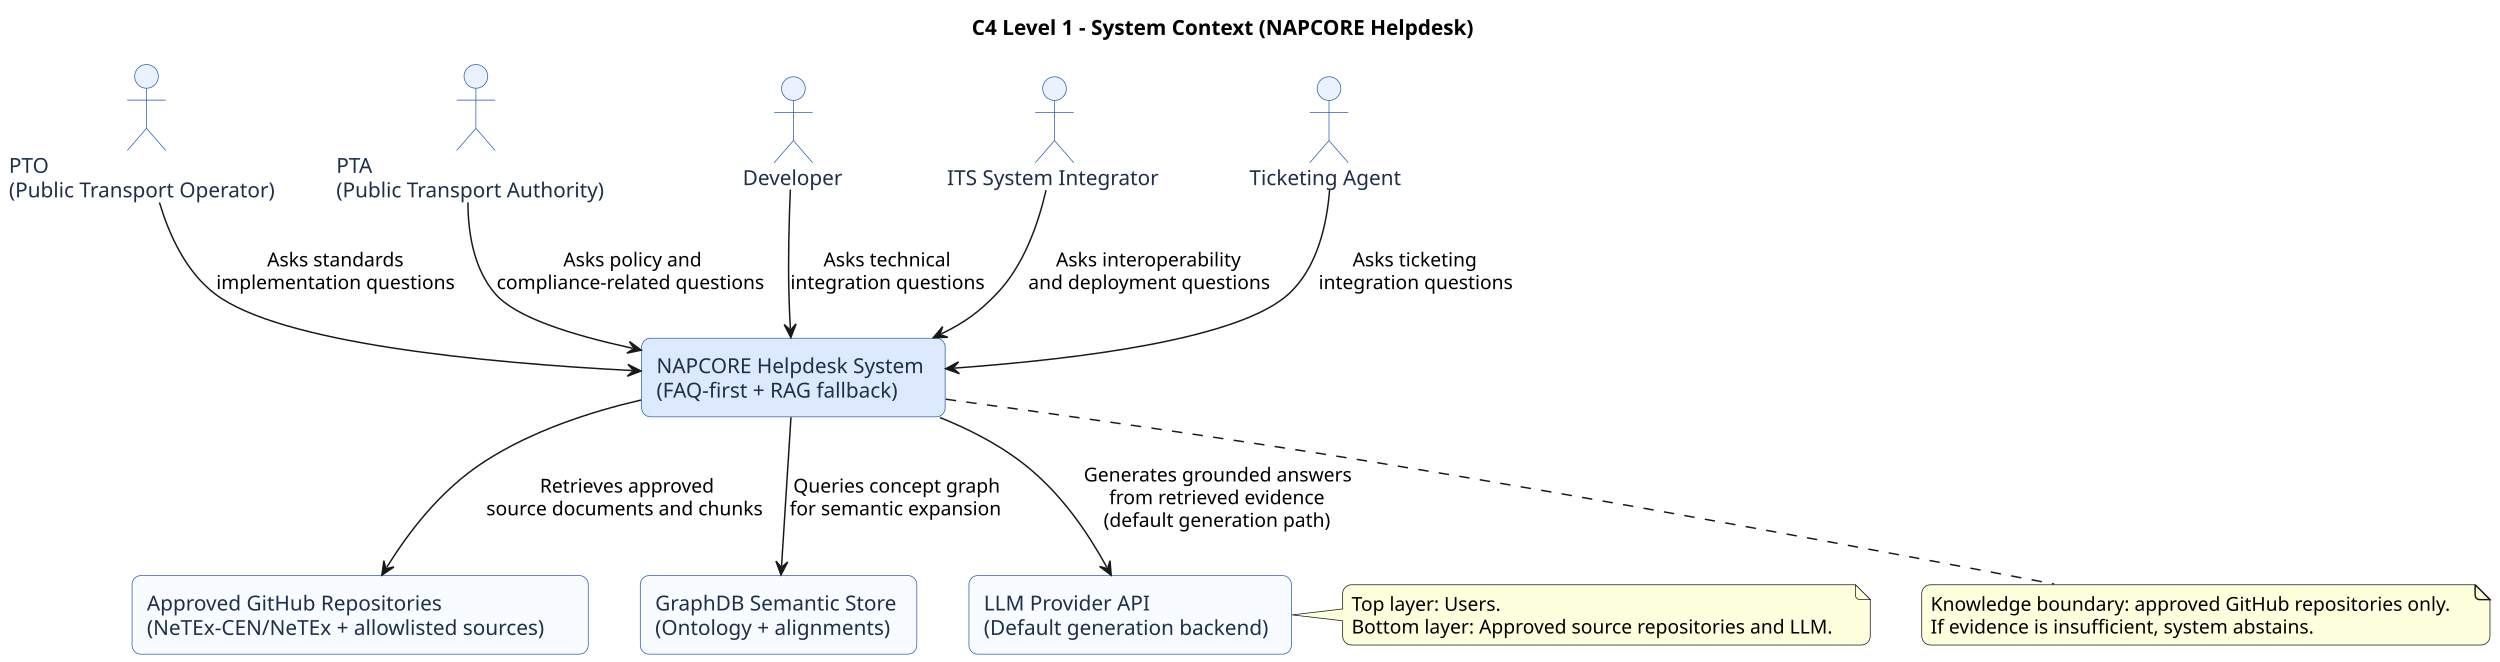
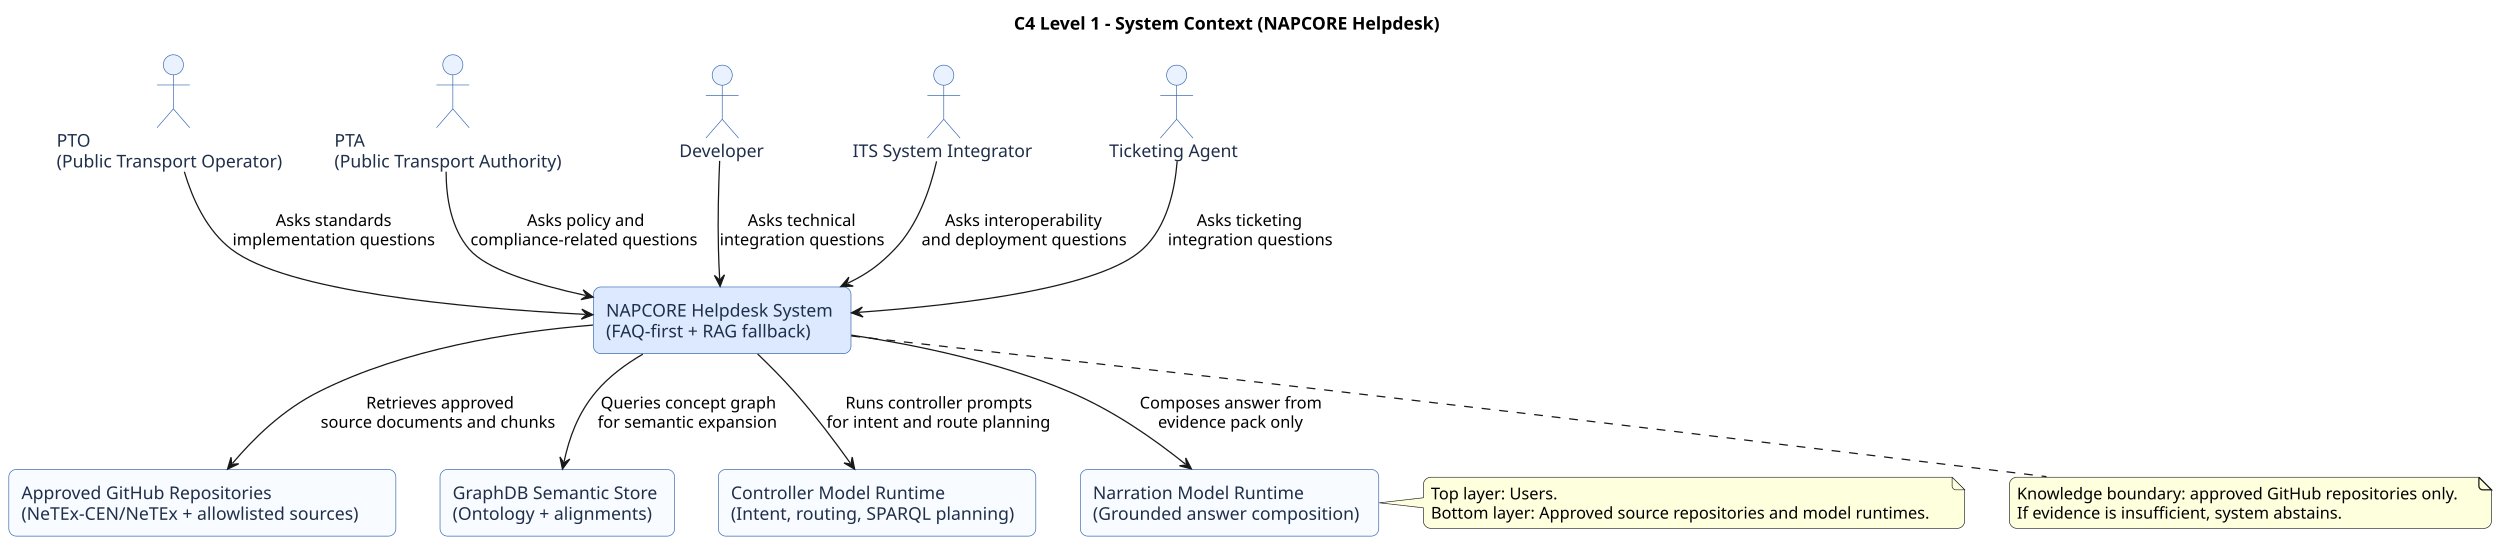
- <svg xmlns="http://www.w3.org/2000/svg" contentStyleType="text/css" data-diagram-type="DESCRIPTION" height="446px" preserveAspectRatio="none" style="width:1685px;height:446px;background:#FFFFFF;" version="1.1" viewBox="0 0 1685 446" width="1685px" zoomAndPan="magnify">
+ <svg xmlns="http://www.w3.org/2000/svg" contentStyleType="text/css" data-diagram-type="DESCRIPTION" height="431px" preserveAspectRatio="none" style="width:1986px;height:431px;background:#FFFFFF;" version="1.1" viewBox="0 0 1986 431" width="1986px" zoomAndPan="magnify">
  <defs />
  <g>
    <g class="title" data-source-line="1">
-       <text fill="#000000" font-family="sans-serif" font-size="14" font-weight="bold" lengthAdjust="spacing" textLength="361.361" x="654.938" y="23.535">C4 Level 1 - System Context (NAPCORE Helpdesk)</text>
+       <text fill="#000000" font-family="sans-serif" font-size="14" font-weight="bold" lengthAdjust="spacing" textLength="361.361" x="805.433" y="23.535">C4 Level 1 - System Context (NAPCORE Helpdesk)</text>
    </g>
    <g class="entity" data-entity="PTO" data-source-line="16" data-uid="ent0002" id="entity_PTO">
-       <ellipse cx="98.747" cy="51.488" fill="#EAF2FF" rx="8" ry="8" style="stroke:#2B5FAB;stroke-width:0.5;" />
-       <path d="M98.747,59.488 L98.747,86.488 M85.747,67.488 L111.747,67.488 M98.747,86.488 L85.747,101.488 M98.747,86.488 L111.747,101.488" fill="none" style="stroke:#2B5FAB;stroke-width:0.5;" />
-       <text fill="#1F2F4A" font-family="sans-serif" font-size="14" lengthAdjust="spacing" textLength="27.467" x="6" y="116.523">PTO</text>
-       <text fill="#1F2F4A" font-family="sans-serif" font-size="14" lengthAdjust="spacing" textLength="185.493" x="6" y="133.012">(Public Transport Operator)</text>
+       <ellipse cx="137.737" cy="51.488" fill="#EAF2FF" rx="8" ry="8" style="stroke:#2B5FAB;stroke-width:0.5;" />
+       <path d="M137.737,59.488 L137.737,86.488 M124.737,67.488 L150.737,67.488 M137.737,86.488 L124.737,101.488 M137.737,86.488 L150.737,101.488" fill="none" style="stroke:#2B5FAB;stroke-width:0.5;" />
+       <text fill="#1F2F4A" font-family="sans-serif" font-size="14" lengthAdjust="spacing" textLength="27.467" x="44.99" y="116.523">PTO</text>
+       <text fill="#1F2F4A" font-family="sans-serif" font-size="14" lengthAdjust="spacing" textLength="185.493" x="44.99" y="133.012">(Public Transport Operator)</text>
    </g>
    <g class="entity" data-entity="PTA" data-source-line="17" data-uid="ent0003" id="entity_PTA">
-       <ellipse cx="320.75" cy="51.488" fill="#EAF2FF" rx="8" ry="8" style="stroke:#2B5FAB;stroke-width:0.5;" />
-       <path d="M320.75,59.488 L320.75,86.488 M307.75,67.488 L333.75,67.488 M320.75,86.488 L307.75,101.488 M320.75,86.488 L333.75,101.488" fill="none" style="stroke:#2B5FAB;stroke-width:0.5;" />
-       <text fill="#1F2F4A" font-family="sans-serif" font-size="14" lengthAdjust="spacing" textLength="26.25" x="226.66" y="116.523">PTA</text>
-       <text fill="#1F2F4A" font-family="sans-serif" font-size="14" lengthAdjust="spacing" textLength="188.18" x="226.66" y="133.012">(Public Transport Authority)</text>
+       <ellipse cx="359.74" cy="51.488" fill="#EAF2FF" rx="8" ry="8" style="stroke:#2B5FAB;stroke-width:0.5;" />
+       <path d="M359.74,59.488 L359.74,86.488 M346.74,67.488 L372.74,67.488 M359.74,86.488 L346.74,101.488 M359.74,86.488 L372.74,101.488" fill="none" style="stroke:#2B5FAB;stroke-width:0.5;" />
+       <text fill="#1F2F4A" font-family="sans-serif" font-size="14" lengthAdjust="spacing" textLength="26.25" x="265.65" y="116.523">PTA</text>
+       <text fill="#1F2F4A" font-family="sans-serif" font-size="14" lengthAdjust="spacing" textLength="188.18" x="265.65" y="133.012">(Public Transport Authority)</text>
    </g>
    <g class="entity" data-entity="DEV" data-source-line="18" data-uid="ent0004" id="entity_DEV">
-       <ellipse cx="534.749" cy="59.728" fill="#EAF2FF" rx="8" ry="8" style="stroke:#2B5FAB;stroke-width:0.5;" />
-       <path d="M534.749,67.728 L534.749,94.728 M521.749,75.728 L547.749,75.728 M534.749,94.728 L521.749,109.728 M534.749,94.728 L547.749,109.728" fill="none" style="stroke:#2B5FAB;stroke-width:0.5;" />
-       <text fill="#1F2F4A" font-family="sans-serif" font-size="14" lengthAdjust="spacing" textLength="68.318" x="500.59" y="124.763">Developer</text>
+       <ellipse cx="573.739" cy="59.728" fill="#EAF2FF" rx="8" ry="8" style="stroke:#2B5FAB;stroke-width:0.5;" />
+       <path d="M573.739,67.728 L573.739,94.728 M560.739,75.728 L586.739,75.728 M573.739,94.728 L560.739,109.728 M573.739,94.728 L586.739,109.728" fill="none" style="stroke:#2B5FAB;stroke-width:0.5;" />
+       <text fill="#1F2F4A" font-family="sans-serif" font-size="14" lengthAdjust="spacing" textLength="68.318" x="539.58" y="124.763">Developer</text>
    </g>
    <g class="entity" data-entity="INTEGRATOR" data-source-line="19" data-uid="ent0005" id="entity_INTEGRATOR">
-       <ellipse cx="710.747" cy="59.728" fill="#EAF2FF" rx="8" ry="8" style="stroke:#2B5FAB;stroke-width:0.5;" />
-       <path d="M710.747,67.728 L710.747,94.728 M697.747,75.728 L723.747,75.728 M710.747,94.728 L697.747,109.728 M710.747,94.728 L723.747,109.728" fill="none" style="stroke:#2B5FAB;stroke-width:0.5;" />
-       <text fill="#1F2F4A" font-family="sans-serif" font-size="14" lengthAdjust="spacing" textLength="144.894" x="638.3" y="124.763">ITS System Integrator</text>
+       <ellipse cx="749.737" cy="59.728" fill="#EAF2FF" rx="8" ry="8" style="stroke:#2B5FAB;stroke-width:0.5;" />
+       <path d="M749.737,67.728 L749.737,94.728 M736.737,75.728 L762.737,75.728 M749.737,94.728 L736.737,109.728 M749.737,94.728 L762.737,109.728" fill="none" style="stroke:#2B5FAB;stroke-width:0.5;" />
+       <text fill="#1F2F4A" font-family="sans-serif" font-size="14" lengthAdjust="spacing" textLength="144.894" x="677.29" y="124.763">ITS System Integrator</text>
    </g>
    <g class="entity" data-entity="TICKET" data-source-line="20" data-uid="ent0006" id="entity_TICKET">
-       <ellipse cx="895.748" cy="59.728" fill="#EAF2FF" rx="8" ry="8" style="stroke:#2B5FAB;stroke-width:0.5;" />
-       <path d="M895.748,67.728 L895.748,94.728 M882.748,75.728 L908.748,75.728 M895.748,94.728 L882.748,109.728 M895.748,94.728 L908.748,109.728" fill="none" style="stroke:#2B5FAB;stroke-width:0.5;" />
-       <text fill="#1F2F4A" font-family="sans-serif" font-size="14" lengthAdjust="spacing" textLength="107.297" x="842.1" y="124.763">Ticketing Agent</text>
+       <ellipse cx="934.738" cy="59.728" fill="#EAF2FF" rx="8" ry="8" style="stroke:#2B5FAB;stroke-width:0.5;" />
+       <path d="M934.738,67.728 L934.738,94.728 M921.738,75.728 L947.738,75.728 M934.738,94.728 L921.738,109.728 M934.738,94.728 L947.738,109.728" fill="none" style="stroke:#2B5FAB;stroke-width:0.5;" />
+       <text fill="#1F2F4A" font-family="sans-serif" font-size="14" lengthAdjust="spacing" textLength="107.297" x="881.09" y="124.763">Ticketing Agent</text>
    </g>
    <g class="entity" data-entity="HELPDESK" data-source-line="22" data-uid="ent0007" id="entity_HELPDESK">
-       <rect fill="#DCE9FF" height="52.977" rx="6" ry="6" style="stroke:#2B5FAB;stroke-width:0.5;" width="204.577" x="432.46" y="227.968" />
-       <text fill="#1F2F4A" font-family="sans-serif" font-size="14" lengthAdjust="spacing" textLength="184.577" x="442.46" y="251.503">NAPCORE Helpdesk System</text>
-       <text fill="#1F2F4A" font-family="sans-serif" font-size="14" lengthAdjust="spacing" textLength="178.459" x="442.46" y="267.992">(FAQ-first + RAG fallback)</text>
+       <rect fill="#DCE9FF" height="52.977" rx="6" ry="6" style="stroke:#2B5FAB;stroke-width:0.5;" width="204.577" x="471.45" y="227.968" />
+       <text fill="#1F2F4A" font-family="sans-serif" font-size="14" lengthAdjust="spacing" textLength="184.577" x="481.45" y="251.503">NAPCORE Helpdesk System</text>
+       <text fill="#1F2F4A" font-family="sans-serif" font-size="14" lengthAdjust="spacing" textLength="178.459" x="481.45" y="267.992">(FAQ-first + RAG fallback)</text>
    </g>
    <g class="entity" data-entity="GITHUB" data-source-line="23" data-uid="ent0008" id="entity_GITHUB">
-       <rect fill="#F8FBFF" height="52.977" rx="6" ry="6" style="stroke:#2B5FAB;stroke-width:0.5;" width="307.472" x="89.01" y="387.938" />
-       <text fill="#1F2F4A" font-family="sans-serif" font-size="14" lengthAdjust="spacing" textLength="205.31" x="99.01" y="411.473">Approved GitHub Repositories</text>
-       <text fill="#1F2F4A" font-family="sans-serif" font-size="14" lengthAdjust="spacing" textLength="287.472" x="99.01" y="427.962">(NeTEx-CEN/NeTEx + allowlisted sources)</text>
+       <rect fill="#F8FBFF" height="52.977" rx="6" ry="6" style="stroke:#2B5FAB;stroke-width:0.5;" width="307.472" x="7" y="372.938" />
+       <text fill="#1F2F4A" font-family="sans-serif" font-size="14" lengthAdjust="spacing" textLength="205.31" x="17" y="396.473">Approved GitHub Repositories</text>
+       <text fill="#1F2F4A" font-family="sans-serif" font-size="14" lengthAdjust="spacing" textLength="287.472" x="17" y="412.962">(NeTEx-CEN/NeTEx + allowlisted sources)</text>
    </g>
    <g class="entity" data-entity="GRAPHDB" data-source-line="24" data-uid="ent0009" id="entity_GRAPHDB">
-       <rect fill="#F8FBFF" height="52.977" rx="6" ry="6" style="stroke:#2B5FAB;stroke-width:0.5;" width="186.359" x="431.57" y="387.938" />
-       <text fill="#1F2F4A" font-family="sans-serif" font-size="14" lengthAdjust="spacing" textLength="164.664" x="441.57" y="411.473">GraphDB Semantic Store</text>
-       <text fill="#1F2F4A" font-family="sans-serif" font-size="14" lengthAdjust="spacing" textLength="166.359" x="441.57" y="427.962">(Ontology + alignments)</text>
+       <rect fill="#F8FBFF" height="52.977" rx="6" ry="6" style="stroke:#2B5FAB;stroke-width:0.5;" width="186.359" x="349.56" y="372.938" />
+       <text fill="#1F2F4A" font-family="sans-serif" font-size="14" lengthAdjust="spacing" textLength="164.664" x="359.56" y="396.473">GraphDB Semantic Store</text>
+       <text fill="#1F2F4A" font-family="sans-serif" font-size="14" lengthAdjust="spacing" textLength="166.359" x="359.56" y="412.962">(Ontology + alignments)</text>
    </g>
-     <g class="entity" data-entity="LLM" data-source-line="25" data-uid="ent0010" id="entity_LLM">
-       <rect fill="#F8FBFF" height="52.977" rx="6" ry="6" style="stroke:#2B5FAB;stroke-width:0.5;" width="217.347" x="653.07" y="387.938" />
-       <text fill="#1F2F4A" font-family="sans-serif" font-size="14" lengthAdjust="spacing" textLength="112.978" x="663.07" y="411.473">LLM Provider API</text>
-       <text fill="#1F2F4A" font-family="sans-serif" font-size="14" lengthAdjust="spacing" textLength="197.347" x="663.07" y="427.962">(Default generation backend)</text>
+     <g class="entity" data-entity="CONTROLLER_LLM" data-source-line="25" data-uid="ent0010" id="entity_CONTROLLER_LLM">
+       <rect fill="#F8FBFF" height="52.977" rx="6" ry="6" style="stroke:#2B5FAB;stroke-width:0.5;" width="252.217" x="570.63" y="372.938" />
+       <text fill="#1F2F4A" font-family="sans-serif" font-size="14" lengthAdjust="spacing" textLength="174.72" x="580.63" y="396.473">Controller Model Runtime</text>
+       <text fill="#1F2F4A" font-family="sans-serif" font-size="14" lengthAdjust="spacing" textLength="232.217" x="580.63" y="412.962">(Intent, routing, SPARQL planning)</text>
    </g>
-     <g class="entity" data-entity="GMN26" data-source-line="49" data-uid="ent0027" id="entity_GMN26">
-       <path d="M1295.25,400.118 L1295.25,428.739 A6,6 0 0 0 1301.25,434.739 L1672.238,434.739 A6,6 0 0 0 1678.238,428.739 L1678.238,404.118 L1668.238,394.118 L1301.25,394.118 A6,6 0 0 0 1295.25,400.118" fill="#FEFFDD" style="stroke:#181818;stroke-width:0.5;" />
-       <path d="M1668.238,394.118 L1668.238,401.118 A3,3 0 0 0 1671.238,404.118 L1678.238,404.118 L1668.238,394.118" fill="#FEFFDD" style="stroke:#181818;stroke-width:1;" />
-       <text fill="#000000" font-family="sans-serif" font-size="13" lengthAdjust="spacing" textLength="361.988" x="1301.25" y="411.687">Knowledge boundary: approved GitHub repositories only.</text>
-       <text fill="#000000" font-family="sans-serif" font-size="13" lengthAdjust="spacing" textLength="270.023" x="1301.25" y="426.997">If evidence is insufficient, system abstains.</text>
+     <g class="entity" data-entity="NARRATION_LLM" data-source-line="26" data-uid="ent0011" id="entity_NARRATION_LLM">
+       <rect fill="#F8FBFF" height="52.977" rx="6" ry="6" style="stroke:#2B5FAB;stroke-width:0.5;" width="237.089" x="858.19" y="372.938" />
+       <text fill="#1F2F4A" font-family="sans-serif" font-size="14" lengthAdjust="spacing" textLength="170.393" x="868.19" y="396.473">Narration Model Runtime</text>
+       <text fill="#1F2F4A" font-family="sans-serif" font-size="14" lengthAdjust="spacing" textLength="217.089" x="868.19" y="412.962">(Grounded answer composition)</text>
    </g>
-     <g class="entity" data-entity="GMN29" data-source-line="54" data-uid="ent0030" id="entity_GMN29">
-       <path d="M904.95,400.118 L904.95,410.428 L870.84,414.428 L904.95,418.428 L904.95,428.739 A6,6 0 0 0 910.95,434.739 L1254.548,434.739 A6,6 0 0 0 1260.548,428.739 L1260.548,404.118 L1250.548,394.118 L910.95,394.118 A6,6 0 0 0 904.95,400.118" fill="#FEFFDD" style="stroke:#181818;stroke-width:0.5;" />
-       <path d="M1250.548,394.118 L1250.548,401.118 A3,3 0 0 0 1253.548,404.118 L1260.548,404.118 L1250.548,394.118" fill="#FEFFDD" style="stroke:#181818;stroke-width:0.5;" />
-       <text fill="#000000" font-family="sans-serif" font-size="13" lengthAdjust="spacing" textLength="105.955" x="910.95" y="411.687">Top layer: Users.</text>
-       <text fill="#000000" font-family="sans-serif" font-size="13" lengthAdjust="spacing" textLength="334.598" x="910.95" y="426.997">Bottom layer: Approved source repositories and LLM.</text>
+     <g class="entity" data-entity="GMN29" data-source-line="52" data-uid="ent0030" id="entity_GMN29">
+       <path d="M1596.24,385.118 L1596.24,413.739 A6,6 0 0 0 1602.24,419.739 L1973.228,419.739 A6,6 0 0 0 1979.228,413.739 L1979.228,389.118 L1969.228,379.118 L1602.24,379.118 A6,6 0 0 0 1596.24,385.118" fill="#FEFFDD" style="stroke:#181818;stroke-width:0.5;" />
+       <path d="M1969.228,379.118 L1969.228,386.118 A3,3 0 0 0 1972.228,389.118 L1979.228,389.118 L1969.228,379.118" fill="#FEFFDD" style="stroke:#181818;stroke-width:1;" />
+       <text fill="#000000" font-family="sans-serif" font-size="13" lengthAdjust="spacing" textLength="361.988" x="1602.24" y="396.687">Knowledge boundary: approved GitHub repositories only.</text>
+       <text fill="#000000" font-family="sans-serif" font-size="13" lengthAdjust="spacing" textLength="270.023" x="1602.24" y="411.997">If evidence is insufficient, system abstains.</text>
    </g>
-     <g class="link" data-entity-1="PTO" data-entity-2="HELPDESK" data-source-line="27" data-uid="lnk11" id="link_PTO_HELPDESK">
-       <path d="M107.45,136.438 C114,158.398 125.33,183.088 144.75,197.968 C188.51,231.508 325.888,244.494 426.018,249.744" fill="none" id="PTO-to-HELPDESK" style="stroke:#181818;stroke-width:1;" />
-       <polygon fill="#181818" points="432.01,250.058,423.232,245.593,427.017,249.797,422.813,253.582,432.01,250.058" style="stroke:#181818;stroke-width:1;" />
-       <text fill="#000000" font-family="sans-serif" font-size="13" lengthAdjust="spacing" textLength="96.161" x="180.056" y="179.537">Asks standards</text>
-       <text fill="#000000" font-family="sans-serif" font-size="13" lengthAdjust="spacing" textLength="164.773" x="145.75" y="194.847">implementation questions</text>
+     <g class="entity" data-entity="GMN32" data-source-line="57" data-uid="ent0033" id="entity_GMN32">
+       <path d="M1130.72,385.118 L1130.72,395.428 L1095.65,399.428 L1130.72,403.428 L1130.72,413.739 A6,6 0 0 0 1136.72,419.739 L1554.757,419.739 A6,6 0 0 0 1560.757,413.739 L1560.757,389.118 L1550.757,379.118 L1136.72,379.118 A6,6 0 0 0 1130.72,385.118" fill="#FEFFDD" style="stroke:#181818;stroke-width:0.5;" />
+       <path d="M1550.757,379.118 L1550.757,386.118 A3,3 0 0 0 1553.757,389.118 L1560.757,389.118 L1550.757,379.118" fill="#FEFFDD" style="stroke:#181818;stroke-width:0.5;" />
+       <text fill="#000000" font-family="sans-serif" font-size="13" lengthAdjust="spacing" textLength="105.955" x="1136.72" y="396.687">Top layer: Users.</text>
+       <text fill="#000000" font-family="sans-serif" font-size="13" lengthAdjust="spacing" textLength="409.037" x="1136.72" y="411.997">Bottom layer: Approved source repositories and model runtimes.</text>
    </g>
-     <g class="link" data-entity-1="PTA" data-entity-2="HELPDESK" data-source-line="28" data-uid="lnk12" id="link_PTA_HELPDESK">
-       <path d="M315.39,136.388 C315.45,157.418 319.4,181.298 333.75,197.968 C347.42,213.838 383.961,225.417 426.31,234.747" fill="none" id="PTA-to-HELPDESK" style="stroke:#181818;stroke-width:1;" />
-       <polygon fill="#181818" points="432.17,236.038,424.241,230.196,427.287,234.963,422.52,238.008,432.17,236.038" style="stroke:#181818;stroke-width:1;" />
-       <text fill="#000000" font-family="sans-serif" font-size="13" lengthAdjust="spacing" textLength="98.611" x="379.679" y="179.537">Asks policy and</text>
-       <text fill="#000000" font-family="sans-serif" font-size="13" lengthAdjust="spacing" textLength="188.468" x="334.75" y="194.847">compliance-related questions</text>
+     <g class="link" data-entity-1="PTO" data-entity-2="HELPDESK" data-source-line="28" data-uid="lnk12" id="link_PTO_HELPDESK">
+       <path d="M146.44,136.438 C152.99,158.398 164.32,183.088 183.74,197.968 C227.5,231.508 364.878,244.494 464.998,249.744" fill="none" id="PTO-to-HELPDESK" style="stroke:#181818;stroke-width:1;" />
+       <polygon fill="#181818" points="470.99,250.058,462.212,245.593,465.997,249.797,461.793,253.582,470.99,250.058" style="stroke:#181818;stroke-width:1;" />
+       <text fill="#000000" font-family="sans-serif" font-size="13" lengthAdjust="spacing" textLength="96.161" x="219.046" y="179.537">Asks standards</text>
+       <text fill="#000000" font-family="sans-serif" font-size="13" lengthAdjust="spacing" textLength="164.773" x="184.74" y="194.847">implementation questions</text>
    </g>
-     <g class="link" data-entity-1="DEV" data-entity-2="HELPDESK" data-source-line="29" data-uid="lnk13" id="link_DEV_HELPDESK">
-       <path d="M532.7,127.788 C531.82,148.468 531.12,174.638 531.75,197.968 C532.01,207.608 532.179,212.198 532.709,221.508" fill="none" id="DEV-to-HELPDESK" style="stroke:#181818;stroke-width:1;" />
-       <polygon fill="#181818" points="533.05,227.498,536.532,218.286,532.766,222.506,528.545,218.74,533.05,227.498" style="stroke:#181818;stroke-width:1;" />
-       <text fill="#000000" font-family="sans-serif" font-size="13" lengthAdjust="spacing" textLength="90.188" x="555.027" y="179.537">Asks technical</text>
-       <text fill="#000000" font-family="sans-serif" font-size="13" lengthAdjust="spacing" textLength="134.742" x="532.75" y="194.847">integration questions</text>
+     <g class="link" data-entity-1="PTA" data-entity-2="HELPDESK" data-source-line="29" data-uid="lnk13" id="link_PTA_HELPDESK">
+       <path d="M354.38,136.388 C354.44,157.418 358.39,181.298 372.74,197.968 C386.41,213.838 422.95,225.417 465.3,234.747" fill="none" id="PTA-to-HELPDESK" style="stroke:#181818;stroke-width:1;" />
+       <polygon fill="#181818" points="471.16,236.038,463.231,230.196,466.277,234.963,461.51,238.008,471.16,236.038" style="stroke:#181818;stroke-width:1;" />
+       <text fill="#000000" font-family="sans-serif" font-size="13" lengthAdjust="spacing" textLength="98.611" x="418.669" y="179.537">Asks policy and</text>
+       <text fill="#000000" font-family="sans-serif" font-size="13" lengthAdjust="spacing" textLength="188.468" x="373.74" y="194.847">compliance-related questions</text>
    </g>
-     <g class="link" data-entity-1="INTEGRATOR" data-entity-2="HELPDESK" data-source-line="30" data-uid="lnk14" id="link_INTEGRATOR_HELPDESK">
-       <path d="M705.02,128.168 C699.81,150.898 690,179.028 671.75,197.968 C659.81,210.348 650.147,217.448 634.407,225.018" fill="none" id="INTEGRATOR-to-HELPDESK" style="stroke:#181818;stroke-width:1;" />
-       <polygon fill="#181818" points="629,227.618,638.844,227.322,633.506,225.451,635.377,220.113,629,227.618" style="stroke:#181818;stroke-width:1;" />
-       <text fill="#000000" font-family="sans-serif" font-size="13" lengthAdjust="spacing" textLength="130.203" x="711.732" y="179.537">Asks interoperability</text>
-       <text fill="#000000" font-family="sans-serif" font-size="13" lengthAdjust="spacing" textLength="167.527" x="693.07" y="194.847">and deployment questions</text>
+     <g class="link" data-entity-1="DEV" data-entity-2="HELPDESK" data-source-line="30" data-uid="lnk14" id="link_DEV_HELPDESK">
+       <path d="M571.69,127.788 C570.81,148.468 570.11,174.638 570.74,197.968 C571,207.608 571.169,212.198 571.699,221.508" fill="none" id="DEV-to-HELPDESK" style="stroke:#181818;stroke-width:1;" />
+       <polygon fill="#181818" points="572.04,227.498,575.522,218.286,571.756,222.506,567.535,218.74,572.04,227.498" style="stroke:#181818;stroke-width:1;" />
+       <text fill="#000000" font-family="sans-serif" font-size="13" lengthAdjust="spacing" textLength="90.188" x="594.017" y="179.537">Asks technical</text>
+       <text fill="#000000" font-family="sans-serif" font-size="13" lengthAdjust="spacing" textLength="134.742" x="571.74" y="194.847">integration questions</text>
    </g>
-     <g class="link" data-entity-1="TICKET" data-entity-2="HELPDESK" data-source-line="31" data-uid="lnk15" id="link_TICKET_HELPDESK">
-       <path d="M896.15,128.018 C894.31,151.428 887.85,180.358 868.75,197.968 C835.68,228.438 728.824,241.872 643.374,248.102" fill="none" id="TICKET-to-HELPDESK" style="stroke:#181818;stroke-width:1;" />
-       <polygon fill="#181818" points="637.39,248.538,646.657,251.873,642.377,248.175,646.075,243.894,637.39,248.538" style="stroke:#181818;stroke-width:1;" />
-       <text fill="#000000" font-family="sans-serif" font-size="13" lengthAdjust="spacing" textLength="88.848" x="911.677" y="179.537">Asks ticketing</text>
-       <text fill="#000000" font-family="sans-serif" font-size="13" lengthAdjust="spacing" textLength="134.742" x="888.73" y="194.847">integration questions</text>
+     <g class="link" data-entity-1="INTEGRATOR" data-entity-2="HELPDESK" data-source-line="31" data-uid="lnk15" id="link_INTEGRATOR_HELPDESK">
+       <path d="M744.01,128.168 C738.8,150.898 728.99,179.028 710.74,197.968 C698.8,210.348 689.138,217.449 673.388,225.019" fill="none" id="INTEGRATOR-to-HELPDESK" style="stroke:#181818;stroke-width:1;" />
+       <polygon fill="#181818" points="667.98,227.618,677.824,227.325,672.486,225.452,674.359,220.114,667.98,227.618" style="stroke:#181818;stroke-width:1;" />
+       <text fill="#000000" font-family="sans-serif" font-size="13" lengthAdjust="spacing" textLength="130.203" x="750.722" y="179.537">Asks interoperability</text>
+       <text fill="#000000" font-family="sans-serif" font-size="13" lengthAdjust="spacing" textLength="167.527" x="732.06" y="194.847">and deployment questions</text>
    </g>
-     <g class="link" data-entity-1="HELPDESK" data-entity-2="GITHUB" data-source-line="44" data-uid="lnk23" id="link_HELPDESK_GITHUB">
-       <path d="M432.16,269.598 C396.77,277.798 358.16,290.698 326.75,310.938 C296.58,330.378 275.164,359.096 260.554,382.536" fill="none" id="HELPDESK-to-GITHUB-1" style="stroke:#181818;stroke-width:1;" />
-       <polygon fill="#181818" points="257.38,387.628,265.535,382.106,260.025,383.385,258.746,377.875,257.38,387.628" style="stroke:#181818;stroke-width:1;" />
-       <text fill="#000000" font-family="sans-serif" font-size="13" lengthAdjust="spacing" textLength="120.358" x="363.865" y="332.007">Retrieves approved</text>
-       <text fill="#000000" font-family="sans-serif" font-size="13" lengthAdjust="spacing" textLength="192.588" x="327.75" y="347.317">source documents and chunks</text>
+     <g class="link" data-entity-1="TICKET" data-entity-2="HELPDESK" data-source-line="32" data-uid="lnk16" id="link_TICKET_HELPDESK">
+       <path d="M935.14,128.018 C933.3,151.428 926.84,180.358 907.74,197.968 C874.67,228.438 767.814,241.872 682.354,248.102" fill="none" id="TICKET-to-HELPDESK" style="stroke:#181818;stroke-width:1;" />
+       <polygon fill="#181818" points="676.37,248.538,685.637,251.873,681.357,248.175,685.055,243.894,676.37,248.538" style="stroke:#181818;stroke-width:1;" />
+       <text fill="#000000" font-family="sans-serif" font-size="13" lengthAdjust="spacing" textLength="88.848" x="950.667" y="179.537">Asks ticketing</text>
+       <text fill="#000000" font-family="sans-serif" font-size="13" lengthAdjust="spacing" textLength="134.742" x="927.72" y="194.847">integration questions</text>
    </g>
-     <g class="link" data-entity-1="HELPDESK" data-entity-2="GRAPHDB" data-source-line="45" data-uid="lnk24" id="link_HELPDESK_GRAPHDB">
-       <path d="M533.12,281.188 C531.26,310.478 528.629,352.06 526.769,381.46" fill="none" id="HELPDESK-to-GRAPHDB" style="stroke:#181818;stroke-width:1;" />
-       <polygon fill="#181818" points="526.39,387.448,530.95,378.719,526.706,382.458,522.966,378.214,526.39,387.448" style="stroke:#181818;stroke-width:1;" />
-       <text fill="#000000" font-family="sans-serif" font-size="13" lengthAdjust="spacing" textLength="143.095" x="534.645" y="332.007">Queries concept graph</text>
-       <text fill="#000000" font-family="sans-serif" font-size="13" lengthAdjust="spacing" textLength="147.926" x="532.23" y="347.317">for semantic expansion</text>
+     <g class="link" data-entity-1="HELPDESK" data-entity-2="GITHUB" data-source-line="46" data-uid="lnk25" id="link_HELPDESK_GITHUB">
+       <path d="M471.03,258.238 C405.83,263.558 321.33,277.178 253.74,310.938 C224.39,325.598 201.779,347.979 184.649,368.109" fill="none" id="HELPDESK-to-GITHUB-1" style="stroke:#181818;stroke-width:1;" />
+       <polygon fill="#181818" points="180.76,372.678,189.639,368.416,184,368.87,183.546,363.232,180.76,372.678" style="stroke:#181818;stroke-width:1;" />
+       <text fill="#000000" font-family="sans-serif" font-size="13" lengthAdjust="spacing" textLength="120.358" x="290.855" y="324.507">Retrieves approved</text>
+       <text fill="#000000" font-family="sans-serif" font-size="13" lengthAdjust="spacing" textLength="192.588" x="254.74" y="339.817">source documents and chunks</text>
    </g>
-     <g class="link" data-entity-1="HELPDESK" data-entity-2="LLM" data-source-line="46" data-uid="lnk25" id="link_HELPDESK_LLM">
-       <path d="M633.48,281.408 C652.57,289.068 671.62,298.768 687.75,310.938 C714.9,331.438 733.411,359.43 746.071,382.47" fill="none" id="HELPDESK-to-LLM" style="stroke:#181818;stroke-width:1;" />
-       <polygon fill="#181818" points="748.96,387.728,748.131,377.914,746.552,383.346,741.12,381.767,748.96,387.728" style="stroke:#181818;stroke-width:1;" />
-       <text fill="#000000" font-family="sans-serif" font-size="13" lengthAdjust="spacing" textLength="183.638" x="730.45" y="324.507">Generates grounded answers</text>
-       <text fill="#000000" font-family="sans-serif" font-size="13" lengthAdjust="spacing" textLength="149.468" x="747.535" y="339.817">from retrieved evidence</text>
-       <text fill="#000000" font-family="sans-serif" font-size="13" lengthAdjust="spacing" textLength="156.876" x="743.831" y="355.128">(default generation path)</text>
+     <g class="link" data-entity-1="HELPDESK" data-entity-2="GRAPHDB" data-source-line="47" data-uid="lnk26" id="link_HELPDESK_GRAPHDB">
+       <path d="M510.7,281.328 C497.1,289.228 483.8,299.048 473.74,310.938 C458.85,328.528 452.195,347.905 448.095,366.755" fill="none" id="HELPDESK-to-GRAPHDB" style="stroke:#181818;stroke-width:1;" />
+       <polygon fill="#181818" points="446.82,372.618,452.641,364.674,447.883,367.733,444.824,362.974,446.82,372.618" style="stroke:#181818;stroke-width:1;" />
+       <text fill="#000000" font-family="sans-serif" font-size="13" lengthAdjust="spacing" textLength="143.095" x="477.155" y="324.507">Queries concept graph</text>
+       <text fill="#000000" font-family="sans-serif" font-size="13" lengthAdjust="spacing" textLength="147.926" x="474.74" y="339.817">for semantic expansion</text>
    </g>
-     <g class="link" data-entity-1="HELPDESK" data-entity-2="GMN26" data-source-line="49" data-uid="lnk28" id="link_HELPDESK_GMN26">
-       <path d="M637.43,269.068 C715.73,279.698 826.19,295.268 922.75,310.938 C1084.59,337.208 1271.71,372.118 1384.54,393.658" fill="none" id="HELPDESK-GMN26" style="stroke:#181818;stroke-width:1;stroke-dasharray:7,7;" />
+     <g class="link" data-entity-1="HELPDESK" data-entity-2="CONTROLLER_LLM" data-source-line="48" data-uid="lnk27" id="link_HELPDESK_CONTROLLER_LLM">
+       <path d="M601.84,281.168 C611.33,290.278 621.79,300.788 630.74,310.938 C648.23,330.778 662.693,349.985 675.453,367.855" fill="none" id="HELPDESK-to-CONTROLLER_LLM" style="stroke:#181818;stroke-width:1;" />
+       <polygon fill="#181818" points="678.94,372.738,676.965,363.089,676.034,368.669,670.455,367.738,678.94,372.738" style="stroke:#181818;stroke-width:1;" />
+       <text fill="#000000" font-family="sans-serif" font-size="13" lengthAdjust="spacing" textLength="153.461" x="671.575" y="324.507">Runs controller prompts</text>
+       <text fill="#000000" font-family="sans-serif" font-size="13" lengthAdjust="spacing" textLength="183.492" x="656.56" y="339.817">for intent and route planning</text>
+     </g>
+     <g class="link" data-entity-1="HELPDESK" data-entity-2="NARRATION_LLM" data-source-line="49" data-uid="lnk28" id="link_HELPDESK_NARRATION_LLM">
+       <path d="M676.22,266.208 C729.24,274.208 794.1,287.888 848.74,310.938 C885.07,326.278 917.047,348.957 941.777,368.767" fill="none" id="HELPDESK-to-NARRATION_LLM" style="stroke:#181818;stroke-width:1;" />
+       <polygon fill="#181818" points="946.46,372.518,941.937,363.77,942.558,369.392,936.935,370.013,946.46,372.518" style="stroke:#181818;stroke-width:1;" />
+       <text fill="#000000" font-family="sans-serif" font-size="13" lengthAdjust="spacing" textLength="148.681" x="905.38" y="324.507">Composes answer from</text>
+       <text fill="#000000" font-family="sans-serif" font-size="13" lengthAdjust="spacing" textLength="119.571" x="919.935" y="339.817">evidence pack only</text>
+     </g>
+     <g class="link" data-entity-1="HELPDESK" data-entity-2="GMN29" data-source-line="52" data-uid="lnk31" id="link_HELPDESK_GMN29">
+       <path d="M676.32,266.898 C775.28,277.978 929.29,295.348 1062.74,310.938 C1292.16,337.738 1349.43,345.178 1578.74,372.938 C1593.98,374.788 1609.84,376.708 1625.72,378.638" fill="none" id="HELPDESK-GMN29" style="stroke:#181818;stroke-width:1;stroke-dasharray:7,7;" />
    </g>
  </g>
</svg>
